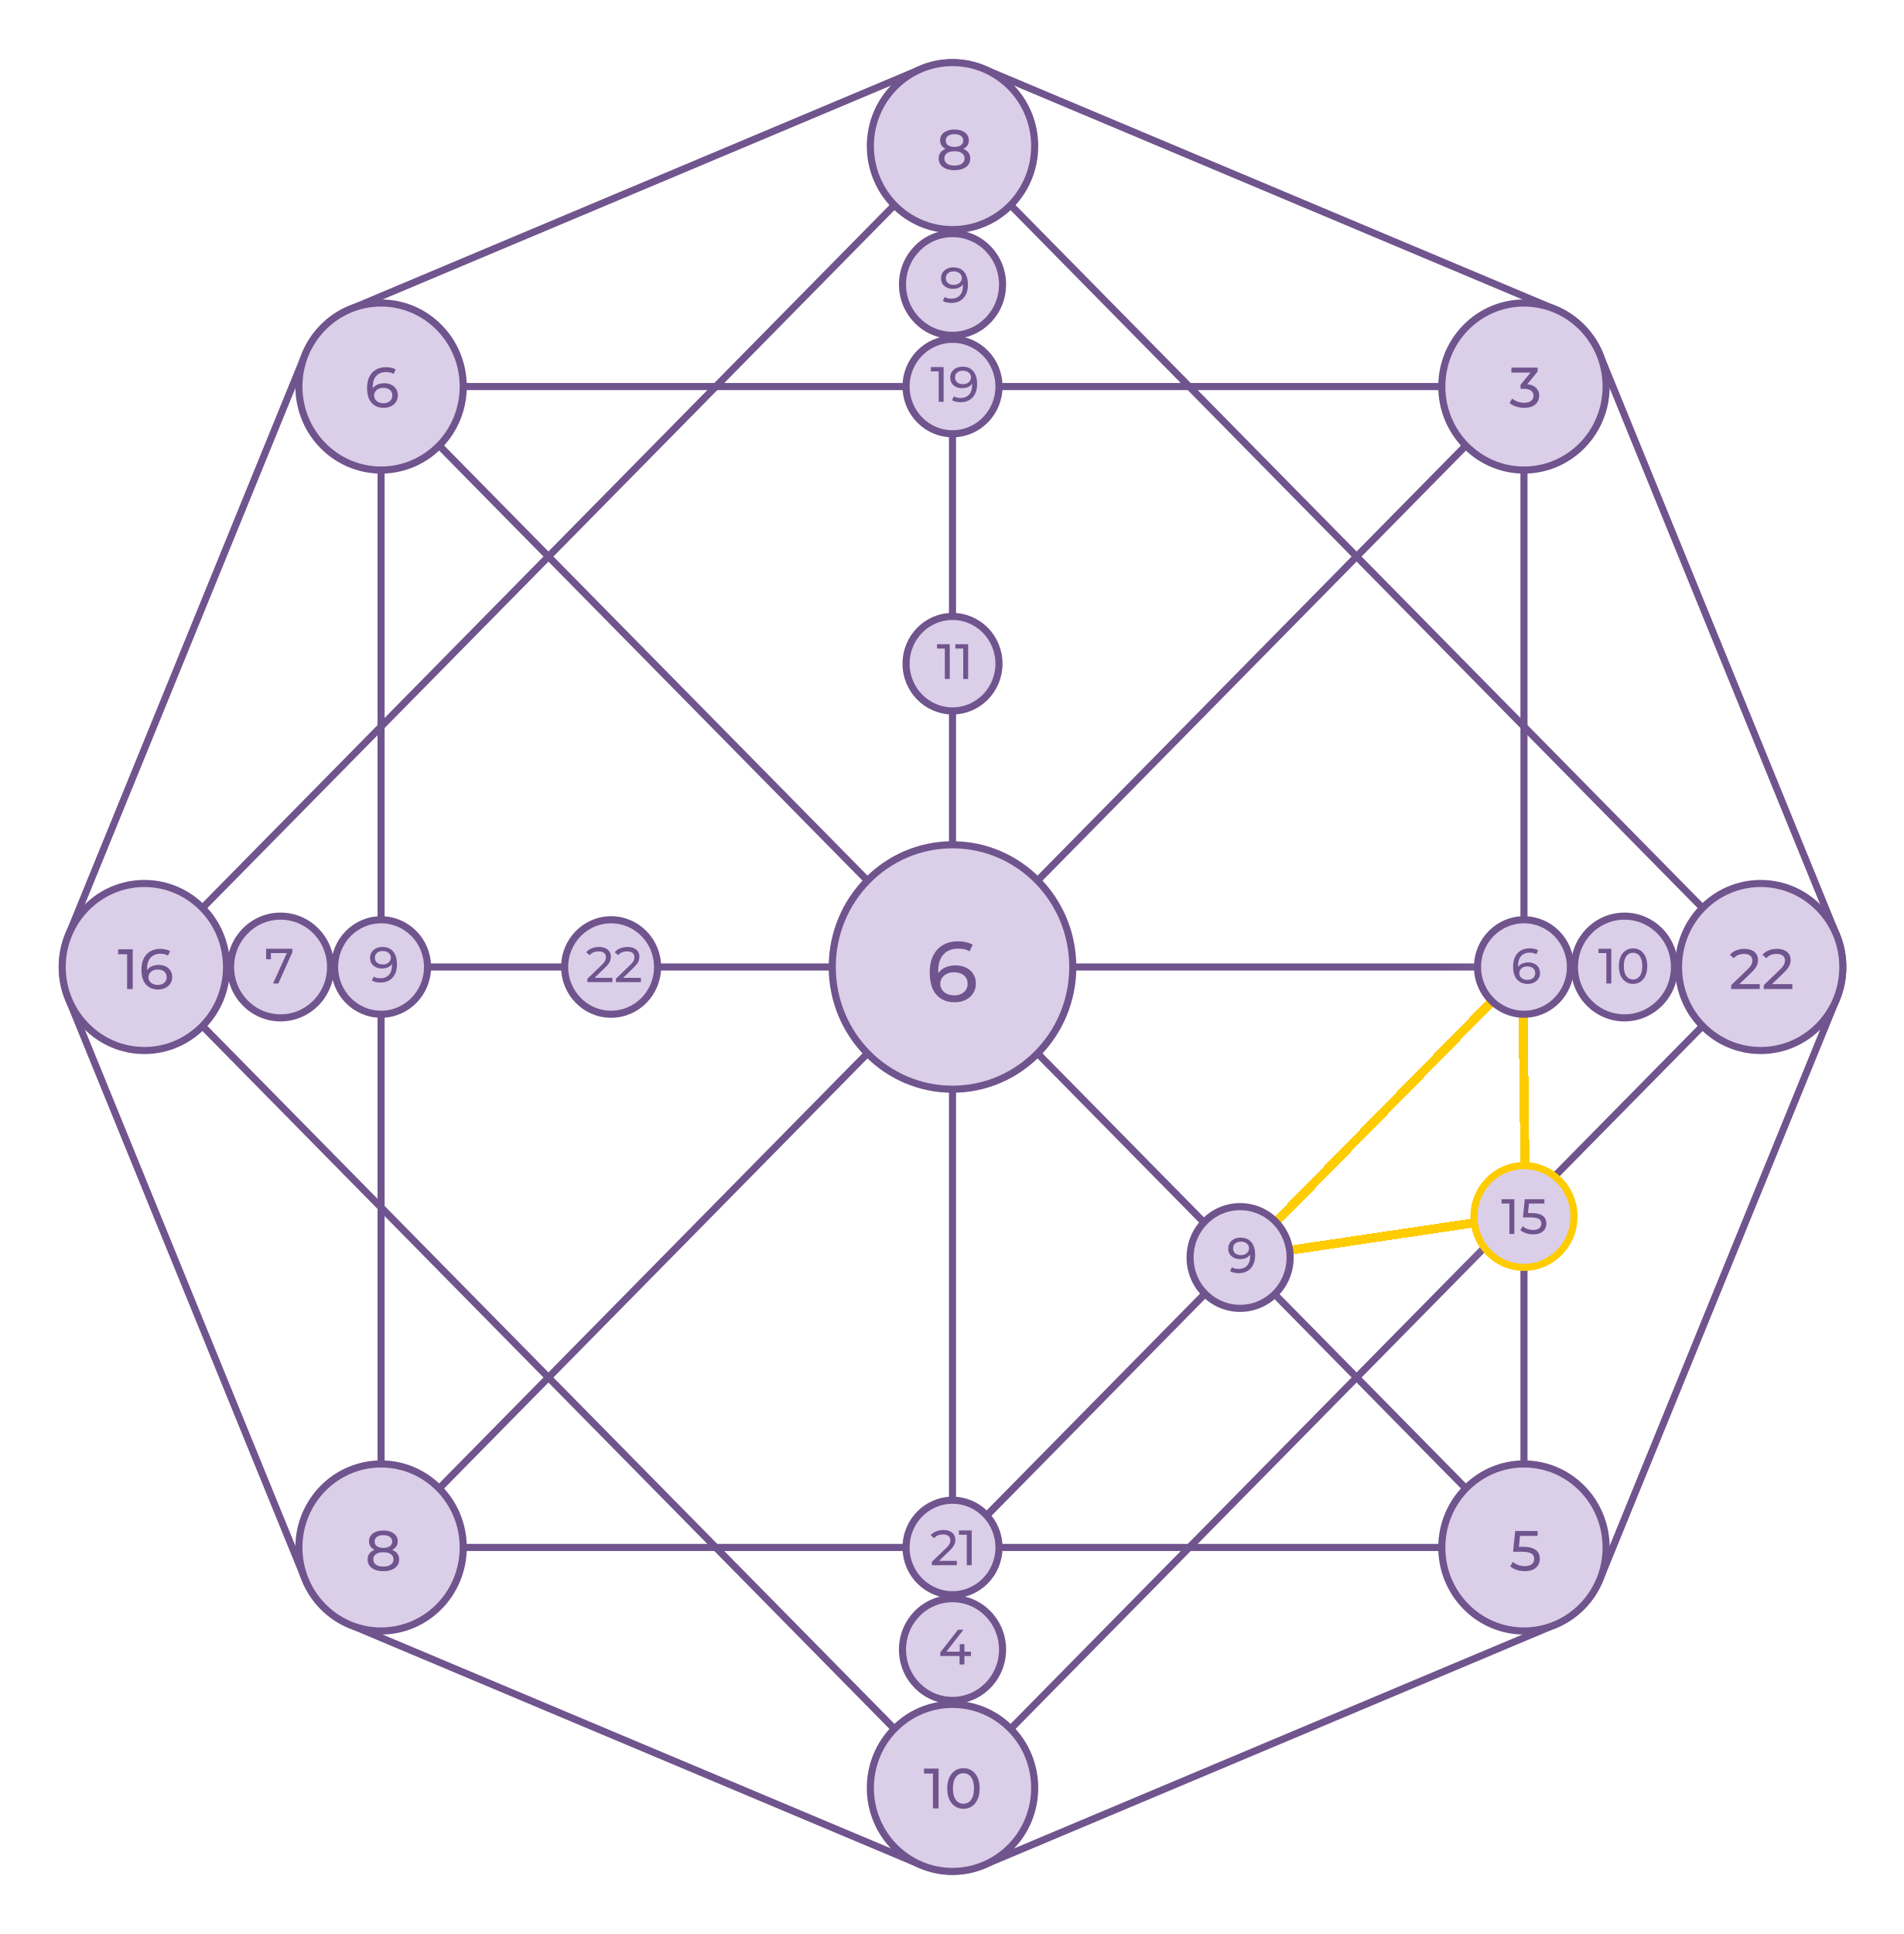
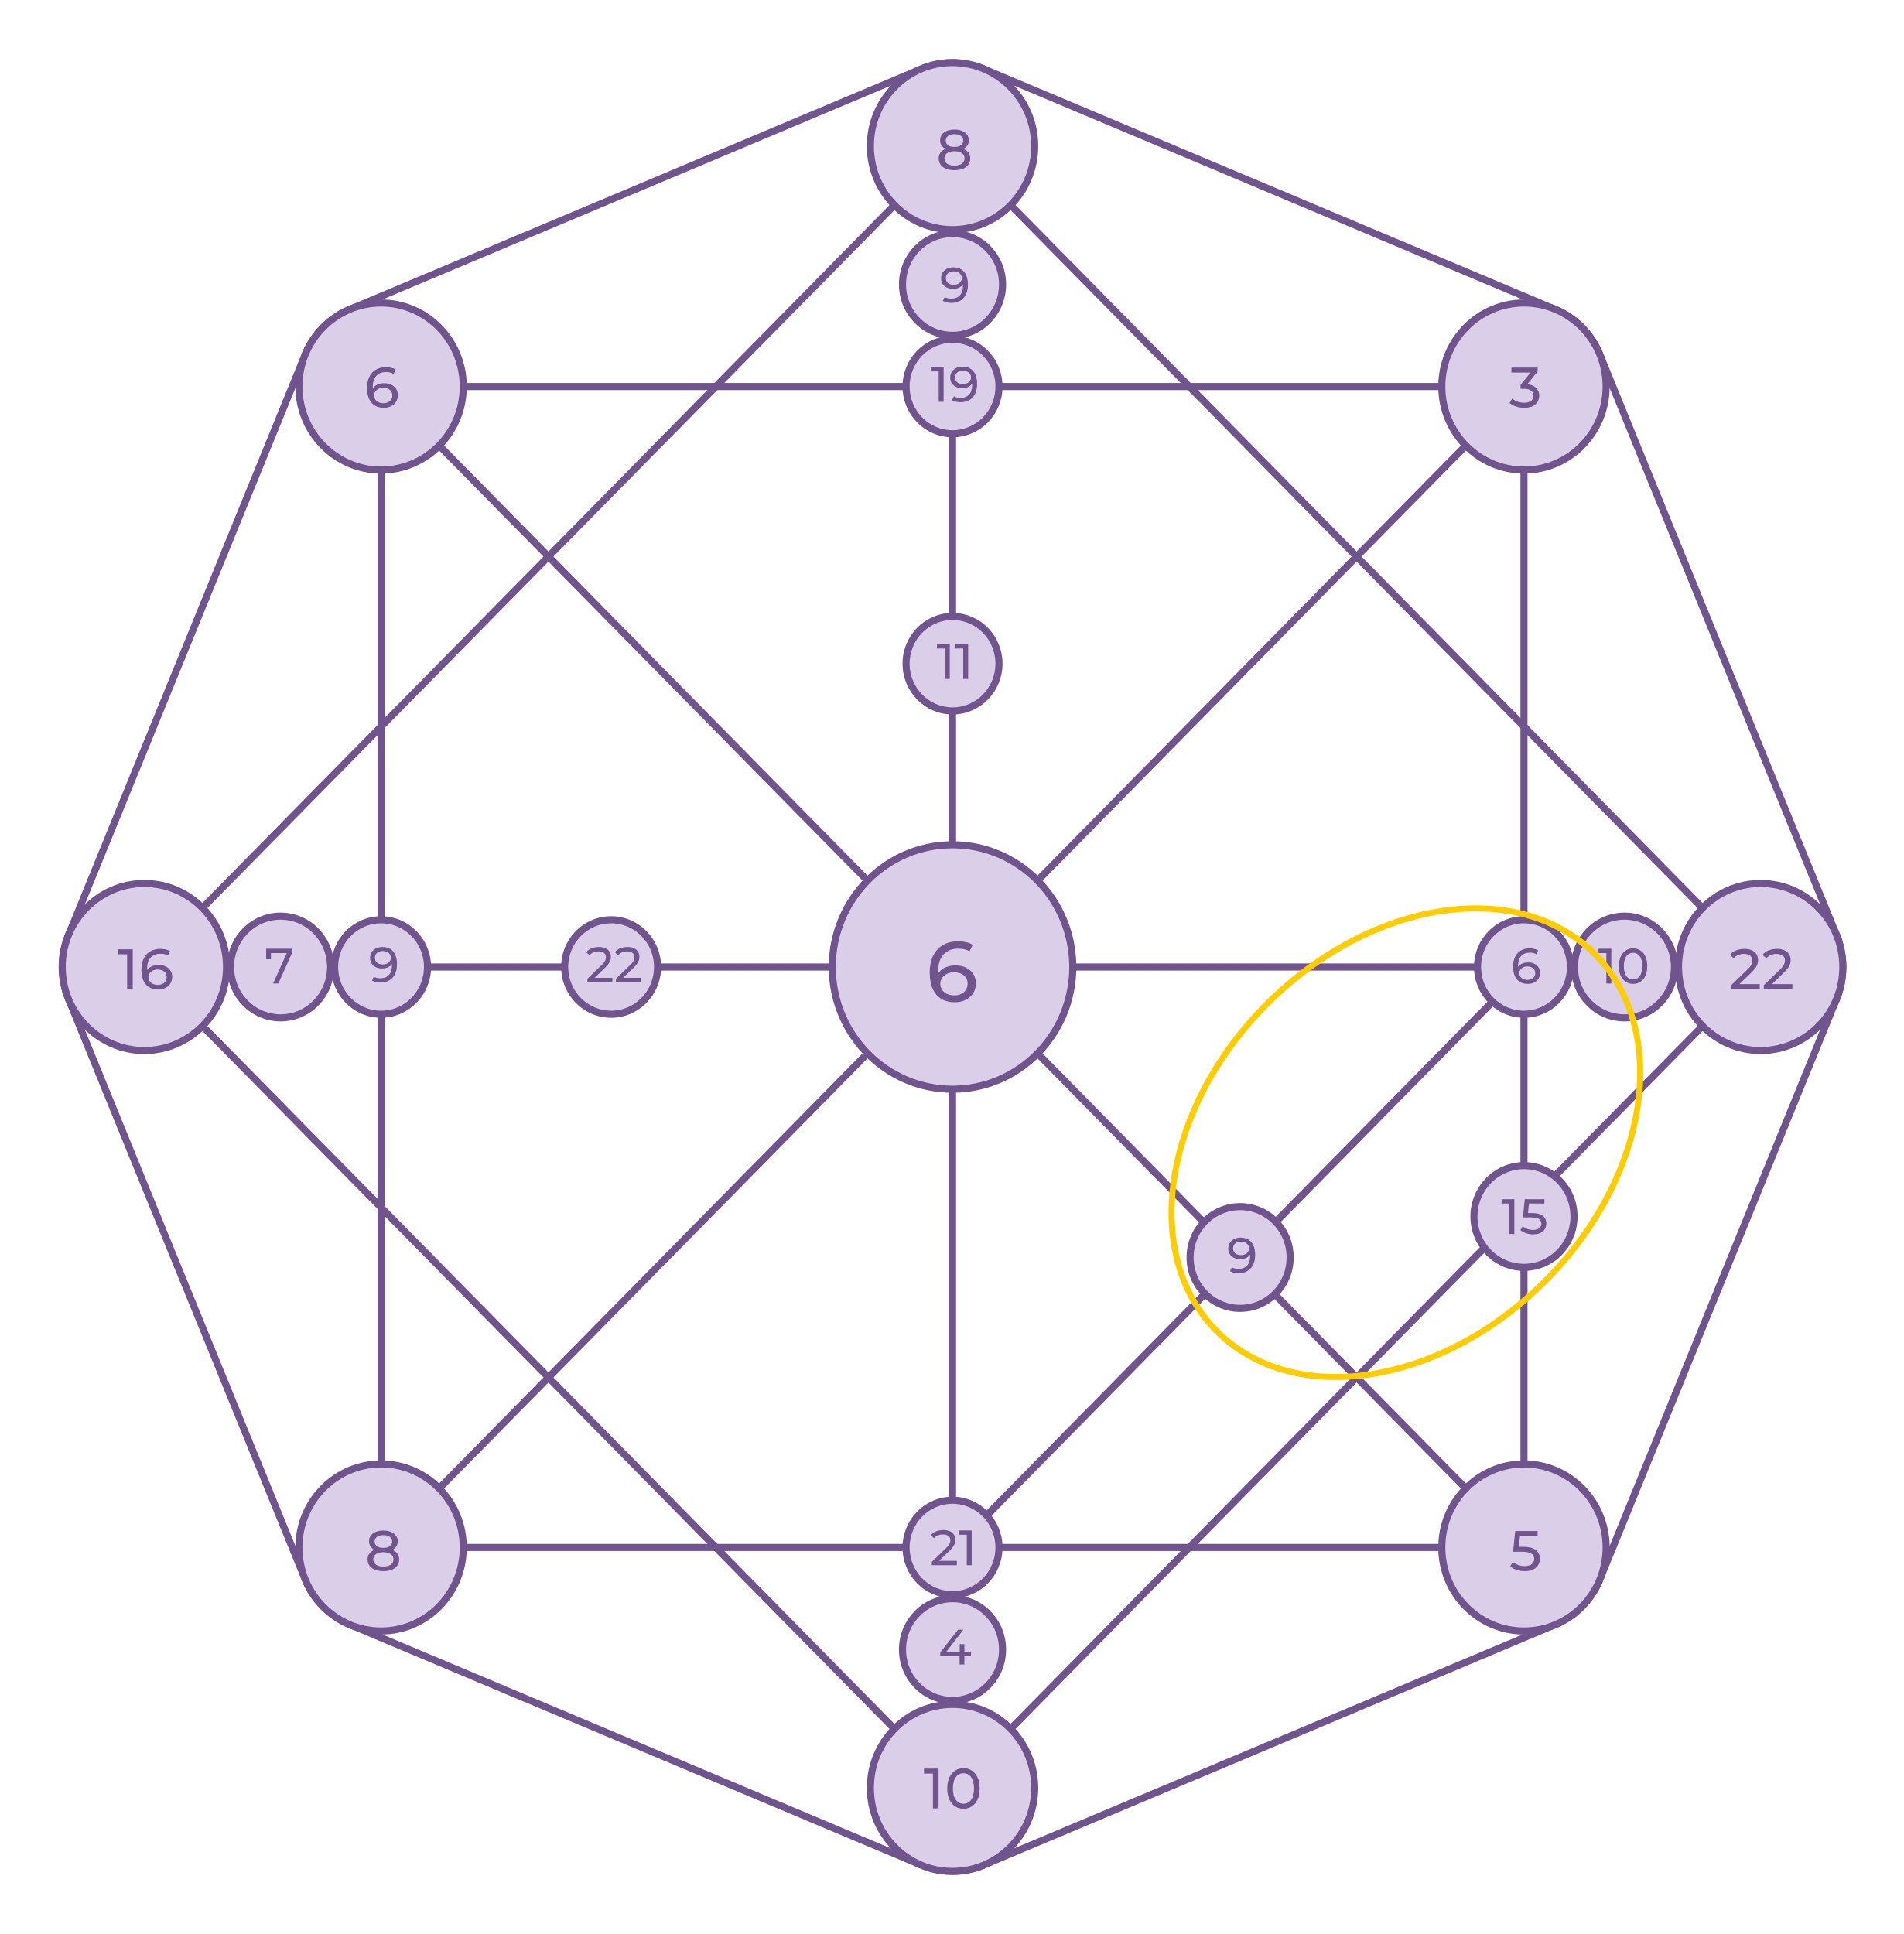
<svg xmlns="http://www.w3.org/2000/svg" width="629" height="639" viewBox="0 0 629 639" fill="none">
  <g filter="url(#filter0_d_384_2539)">
    <path d="M314.687 48.269L47.694 319.5L314.687 590.732L581.681 319.5L314.687 48.269Z" stroke="#70548E" stroke-width="2.344" stroke-linecap="round" stroke-linejoin="round" />
    <path d="M125.894 127.71H503.48V511.29H125.894V127.71Z" stroke="#70548E" stroke-width="2.344" stroke-linecap="round" stroke-linejoin="round" />
    <path d="M314.687 590.732V48.269" stroke="#70548E" stroke-width="2.344" stroke-linecap="round" stroke-linejoin="round" />
    <path d="M503.48 511.29L125.894 127.71" stroke="#70548E" stroke-width="2.344" stroke-linecap="round" stroke-linejoin="round" />
    <path d="M581.681 319.5H47.694" stroke="#70548E" stroke-width="2.344" stroke-linecap="round" stroke-linejoin="round" />
    <path d="M503.48 127.71L125.894 511.29" stroke="#70548E" stroke-width="2.344" stroke-linecap="round" stroke-linejoin="round" />
    <path d="M315.375 511.5L504.375 319.5" stroke="#70548E" stroke-width="2.4" stroke-linecap="round" stroke-linejoin="round" />
-     <g filter="url(#filter1_d_384_2539)">
-       <path d="M410 415.5L504 319.5" stroke="#FFCC00" stroke-width="3" stroke-linecap="round" stroke-linejoin="round" shape-rendering="crispEdges" />
-     </g>
-     <g filter="url(#filter2_d_384_2539)">
-       <path d="M504 401.5L503 319.5" stroke="#FFCC00" stroke-width="3" stroke-linecap="round" stroke-linejoin="round" shape-rendering="crispEdges" />
-     </g>
-     <g filter="url(#filter3_d_384_2539)">
-       <path d="M504 401.5L410 415.5" stroke="#FFCC00" stroke-width="3" stroke-linecap="round" stroke-linejoin="round" shape-rendering="crispEdges" />
-     </g>
    <path d="M325.072 22.82C318.423 20.022 310.951 20.022 304.302 22.82L115.524 102.256C108.874 105.054 103.591 110.421 100.837 117.176L22.643 308.95C19.889 315.705 19.889 323.295 22.643 330.05L100.837 521.825C103.591 528.58 108.874 533.947 115.524 536.744L304.302 616.18C310.951 618.978 318.423 618.978 325.072 616.18L513.851 536.744C520.5 533.947 525.783 528.58 528.537 521.825L606.732 330.05C609.486 323.295 609.486 315.705 606.732 308.95L528.537 117.176C525.783 110.421 520.5 105.054 513.851 102.256L325.072 22.82Z" stroke="#70548E" stroke-width="2.344" stroke-linejoin="round" />
    <path d="M274.954 319.5C274.954 341.82 292.761 359.883 314.688 359.883C336.614 359.883 354.421 341.82 354.421 319.5C354.421 297.18 336.614 279.118 314.688 279.118C292.761 279.118 274.954 297.18 274.954 319.5Z" fill="#DACEE8" stroke="#70548E" stroke-width="2.344" />
    <path d="M20.548 319.5C20.548 334.759 32.719 347.097 47.695 347.097C62.67 347.097 74.842 334.759 74.842 319.5C74.842 304.242 62.67 291.904 47.695 291.904C32.719 291.904 20.548 304.242 20.548 319.5Z" fill="#DACEE8" stroke="#70548E" stroke-width="2.344" />
    <path d="M554.534 319.5C554.534 334.759 566.706 347.097 581.682 347.097C596.657 347.097 608.829 334.759 608.829 319.5C608.829 304.242 596.657 291.904 581.682 291.904C566.706 291.904 554.534 304.242 554.534 319.5Z" fill="#DACEE8" stroke="#70548E" stroke-width="2.344" />
    <path d="M488.133 319.5C488.133 328.139 495.022 335.11 503.481 335.11C511.939 335.11 518.828 328.139 518.828 319.5C518.828 310.862 511.939 303.89 503.481 303.89C495.022 303.89 488.133 310.862 488.133 319.5Z" fill="#DACEE8" stroke="#70548E" stroke-width="2.344" />
    <path d="M520.154 319.5C520.154 328.801 527.571 336.309 536.682 336.309C545.792 336.309 553.209 328.801 553.209 319.5C553.209 310.2 545.792 302.692 536.682 302.692C527.571 302.692 520.154 310.2 520.154 319.5Z" fill="#DACEE8" stroke="#70548E" stroke-width="2.344" />
    <path d="M76.166 319.5C76.166 328.801 83.583 336.309 92.694 336.309C101.804 336.309 109.221 328.801 109.221 319.5C109.221 310.2 101.804 302.692 92.694 302.692C83.583 302.692 76.166 310.2 76.166 319.5Z" fill="#DACEE8" stroke="#70548E" stroke-width="2.344" />
    <path d="M287.541 48.269C287.541 63.527 299.712 75.865 314.688 75.865C329.663 75.865 341.835 63.527 341.835 48.269C341.835 33.01 329.663 20.672 314.688 20.672C299.712 20.672 287.541 33.01 287.541 48.269Z" fill="#DACEE8" stroke="#70548E" stroke-width="2.344" />
    <path d="M299.341 127.71C299.341 136.349 306.229 143.32 314.688 143.32C323.147 143.32 330.036 136.349 330.036 127.71C330.036 119.072 323.147 112.101 314.688 112.101C306.229 112.101 299.341 119.072 299.341 127.71Z" fill="#DACEE8" stroke="#70548E" stroke-width="2.344" />
    <path d="M298.16 93.983C298.16 103.283 305.577 110.791 314.688 110.791C323.798 110.791 331.215 103.283 331.215 93.983C331.215 84.682 323.798 77.174 314.688 77.174C305.577 77.174 298.16 84.682 298.16 93.983Z" fill="#DACEE8" stroke="#70548E" stroke-width="2.344" />
    <path d="M287.541 590.732C287.541 605.99 299.712 618.328 314.688 618.328C329.663 618.328 341.835 605.99 341.835 590.732C341.835 575.473 329.663 563.135 314.688 563.135C299.712 563.135 287.541 575.473 287.541 590.732Z" fill="#DACEE8" stroke="#70548E" stroke-width="2.344" />
    <path d="M299.341 511.29C299.341 519.928 306.229 526.9 314.688 526.9C323.147 526.9 330.036 519.928 330.036 511.29C330.036 502.651 323.147 495.68 314.688 495.68C306.229 495.68 299.341 502.651 299.341 511.29Z" fill="#DACEE8" stroke="#70548E" stroke-width="2.344" />
    <path d="M298.16 545.018C298.16 554.318 305.577 561.826 314.688 561.826C323.798 561.826 331.215 554.318 331.215 545.018C331.215 535.717 323.798 528.209 314.688 528.209C305.577 528.209 298.16 535.717 298.16 545.018Z" fill="#DACEE8" stroke="#70548E" stroke-width="2.344" />
    <path d="M476.333 511.29C476.333 526.549 488.505 538.887 503.48 538.887C518.456 538.887 530.627 526.549 530.627 511.29C530.627 496.031 518.456 483.693 503.48 483.693C488.505 483.693 476.333 496.031 476.333 511.29Z" fill="#DACEE8" stroke="#70548E" stroke-width="2.344" />
    <path d="M98.748 127.711C98.748 142.969 110.919 155.307 125.895 155.307C140.87 155.307 153.042 142.969 153.042 127.711C153.042 112.452 140.87 100.114 125.895 100.114C110.919 100.114 98.748 112.452 98.748 127.711Z" fill="#DACEE8" stroke="#70548E" stroke-width="2.344" />
    <path d="M98.748 511.29C98.748 526.549 110.919 538.887 125.895 538.887C140.87 538.887 153.042 526.549 153.042 511.29C153.042 496.031 140.87 483.693 125.895 483.693C110.919 483.693 98.748 496.031 98.748 511.29Z" fill="#DACEE8" stroke="#70548E" stroke-width="2.344" />
    <path d="M476.333 127.71C476.333 142.969 488.505 155.307 503.48 155.307C518.456 155.307 530.627 142.969 530.627 127.71C530.627 112.452 518.456 100.114 503.48 100.114C488.505 100.114 476.333 112.452 476.333 127.71Z" fill="#DACEE8" stroke="#70548E" stroke-width="2.344" />
    <path d="M308.218 597.484V585.109L309.024 585.991H305.256V584.359H310.074V597.484H308.218ZM318.308 597.634C317.283 597.634 316.364 597.372 315.552 596.847C314.752 596.322 314.114 595.559 313.639 594.559C313.177 593.559 312.945 592.347 312.945 590.922C312.945 589.497 313.177 588.284 313.639 587.284C314.114 586.284 314.752 585.522 315.552 584.997C316.364 584.472 317.283 584.209 318.308 584.209C319.32 584.209 320.233 584.472 321.045 584.997C321.858 585.522 322.495 586.284 322.958 587.284C323.42 588.284 323.652 589.497 323.652 590.922C323.652 592.347 323.42 593.559 322.958 594.559C322.495 595.559 321.858 596.322 321.045 596.847C320.233 597.372 319.32 597.634 318.308 597.634ZM318.308 595.966C318.995 595.966 319.595 595.778 320.108 595.403C320.633 595.028 321.039 594.466 321.327 593.716C321.627 592.966 321.777 592.034 321.777 590.922C321.777 589.809 321.627 588.878 321.327 588.128C321.039 587.378 320.633 586.816 320.108 586.441C319.595 586.066 318.995 585.878 318.308 585.878C317.62 585.878 317.014 586.066 316.489 586.441C315.964 586.816 315.552 587.378 315.252 588.128C314.964 588.878 314.82 589.809 314.82 590.922C314.82 592.034 314.964 592.966 315.252 593.716C315.552 594.466 315.964 595.028 316.489 595.403C317.014 595.778 317.62 595.966 318.308 595.966Z" fill="#70548E" />
    <path d="M315.424 331.147C313.681 331.147 312.19 330.763 310.953 329.994C309.715 329.225 308.768 328.119 308.112 326.675C307.474 325.213 307.156 323.431 307.156 321.331C307.156 319.1 307.549 317.216 308.337 315.678C309.124 314.141 310.221 312.978 311.628 312.191C313.034 311.403 314.646 311.009 316.465 311.009C317.403 311.009 318.293 311.103 319.137 311.291C319.999 311.478 320.74 311.769 321.359 312.163L320.29 314.356C319.784 314 319.203 313.756 318.546 313.625C317.909 313.494 317.234 313.428 316.521 313.428C314.515 313.428 312.921 314.056 311.74 315.313C310.559 316.55 309.968 318.397 309.968 320.853C309.968 321.247 309.987 321.716 310.024 322.259C310.062 322.803 310.156 323.338 310.306 323.863L309.349 322.906C309.631 322.044 310.071 321.322 310.671 320.741C311.29 320.141 312.021 319.7 312.865 319.419C313.728 319.119 314.656 318.969 315.649 318.969C316.962 318.969 318.124 319.213 319.137 319.7C320.149 320.188 320.946 320.881 321.528 321.781C322.109 322.663 322.399 323.713 322.399 324.931C322.399 326.188 322.09 327.284 321.471 328.222C320.853 329.159 320.018 329.881 318.968 330.388C317.918 330.894 316.737 331.147 315.424 331.147ZM315.312 328.869C316.174 328.869 316.924 328.709 317.562 328.391C318.218 328.072 318.734 327.631 319.109 327.069C319.484 326.488 319.671 325.813 319.671 325.044C319.671 323.881 319.268 322.963 318.462 322.288C317.656 321.594 316.559 321.247 315.171 321.247C314.271 321.247 313.484 321.416 312.809 321.753C312.134 322.091 311.599 322.55 311.206 323.131C310.831 323.694 310.643 324.341 310.643 325.072C310.643 325.747 310.821 326.375 311.178 326.956C311.534 327.519 312.059 327.978 312.753 328.334C313.446 328.691 314.299 328.869 315.312 328.869Z" fill="#70548E" />
    <path d="M310.636 547.131V545.983L316.509 538.469H318.281L312.457 545.983L311.62 545.72H320.791V547.131H310.636ZM317.018 549.953V547.131L317.067 545.72V543.227H318.609V549.953H317.018Z" fill="#70548E" />
    <path d="M307.861 517.141V516.025L312.536 511.513C312.952 511.12 313.258 510.775 313.455 510.48C313.663 510.174 313.8 509.895 313.865 509.643C313.942 509.381 313.98 509.129 313.98 508.888C313.98 508.298 313.772 507.833 313.357 507.494C312.941 507.155 312.334 506.985 311.536 506.985C310.923 506.985 310.371 507.089 309.878 507.297C309.386 507.494 308.96 507.806 308.599 508.232L307.483 507.264C307.921 506.706 308.506 506.28 309.239 505.984C309.982 505.678 310.797 505.525 311.683 505.525C312.482 505.525 313.176 505.656 313.767 505.919C314.357 506.17 314.811 506.537 315.128 507.018C315.457 507.499 315.621 508.068 315.621 508.724C315.621 509.096 315.571 509.463 315.473 509.824C315.375 510.184 315.189 510.567 314.915 510.972C314.642 511.377 314.248 511.831 313.734 512.334L309.567 516.353L309.173 515.713H316.113V517.141H307.861ZM319.398 517.141V506.313L320.103 507.084H316.806V505.656H321.022V517.141H319.398Z" fill="#70548E" />
    <path d="M310.124 132.766V121.938L310.83 122.709H307.532V121.281H311.749V132.766H310.124ZM317.985 121.15C319.024 121.15 319.899 121.374 320.61 121.823C321.332 122.271 321.879 122.922 322.251 123.775C322.622 124.617 322.808 125.651 322.808 126.876C322.808 128.177 322.579 129.277 322.119 130.174C321.66 131.07 321.026 131.749 320.216 132.208C319.407 132.667 318.461 132.897 317.378 132.897C316.842 132.897 316.322 132.842 315.819 132.733C315.327 132.624 314.895 132.454 314.523 132.224L315.147 130.945C315.453 131.141 315.792 131.284 316.164 131.371C316.547 131.448 316.946 131.486 317.362 131.486C318.521 131.486 319.445 131.125 320.134 130.403C320.823 129.67 321.168 128.588 321.168 127.155C321.168 126.925 321.157 126.652 321.135 126.334C321.113 126.017 321.064 125.706 320.987 125.399L321.529 125.957C321.376 126.46 321.119 126.887 320.758 127.237C320.408 127.576 319.981 127.833 319.478 128.008C318.986 128.172 318.444 128.254 317.854 128.254C317.099 128.254 316.426 128.112 315.836 127.827C315.245 127.543 314.78 127.144 314.441 126.63C314.102 126.105 313.933 125.487 313.933 124.776C313.933 124.032 314.108 123.392 314.458 122.856C314.819 122.309 315.305 121.888 315.918 121.593C316.541 121.298 317.23 121.15 317.985 121.15ZM318.051 122.479C317.558 122.479 317.121 122.572 316.738 122.758C316.355 122.944 316.055 123.201 315.836 123.529C315.628 123.857 315.524 124.251 315.524 124.71C315.524 125.388 315.759 125.93 316.23 126.334C316.7 126.728 317.334 126.925 318.133 126.925C318.658 126.925 319.117 126.827 319.511 126.63C319.915 126.433 320.227 126.165 320.446 125.826C320.676 125.487 320.79 125.109 320.79 124.694C320.79 124.289 320.687 123.923 320.479 123.595C320.271 123.266 319.965 122.999 319.56 122.791C319.155 122.583 318.652 122.479 318.051 122.479Z" fill="#70548E" />
    <path d="M299.341 219.282C299.341 227.92 306.229 234.891 314.688 234.891C323.147 234.891 330.036 227.92 330.036 219.282C330.036 210.643 323.147 203.672 314.688 203.672C306.229 203.672 299.341 210.643 299.341 219.282Z" fill="#DACEE8" stroke="#70548E" stroke-width="2.344" />
    <path d="M312.151 224.337V213.509L312.857 214.28H309.559V212.852H313.775V224.337H312.151ZM318.223 224.337V213.509L318.929 214.28H315.631V212.852H319.848V224.337H318.223Z" fill="#70548E" />
    <path d="M504.72 325.084C503.703 325.084 502.833 324.86 502.111 324.412C501.389 323.963 500.837 323.318 500.454 322.476C500.082 321.623 499.897 320.584 499.897 319.359C499.897 318.057 500.126 316.958 500.586 316.061C501.045 315.164 501.685 314.486 502.505 314.027C503.325 313.567 504.266 313.338 505.327 313.338C505.874 313.338 506.393 313.392 506.886 313.502C507.389 313.611 507.821 313.781 508.182 314.01L507.558 315.29C507.263 315.082 506.924 314.94 506.541 314.863C506.169 314.787 505.775 314.749 505.36 314.749C504.189 314.749 503.26 315.115 502.571 315.848C501.882 316.57 501.537 317.647 501.537 319.08C501.537 319.309 501.548 319.583 501.57 319.9C501.592 320.217 501.647 320.529 501.734 320.835L501.176 320.277C501.34 319.774 501.597 319.353 501.947 319.014C502.308 318.664 502.735 318.407 503.227 318.243C503.73 318.068 504.272 317.981 504.851 317.981C505.617 317.981 506.295 318.123 506.886 318.407C507.476 318.692 507.941 319.096 508.28 319.621C508.619 320.135 508.789 320.748 508.789 321.459C508.789 322.192 508.608 322.831 508.247 323.378C507.886 323.925 507.4 324.346 506.787 324.642C506.175 324.937 505.486 325.084 504.72 325.084ZM504.654 323.756C505.157 323.756 505.595 323.663 505.967 323.477C506.35 323.291 506.65 323.034 506.869 322.706C507.088 322.367 507.197 321.973 507.197 321.524C507.197 320.846 506.962 320.31 506.492 319.917C506.022 319.512 505.382 319.309 504.572 319.309C504.047 319.309 503.588 319.408 503.194 319.605C502.8 319.802 502.489 320.07 502.259 320.409C502.04 320.737 501.931 321.114 501.931 321.541C501.931 321.934 502.035 322.301 502.243 322.64C502.45 322.968 502.757 323.236 503.161 323.444C503.566 323.652 504.064 323.756 504.654 323.756Z" fill="#70548E" />
    <path d="M530.701 324.953V314.125L531.406 314.896H528.109V313.469H532.325V324.953H530.701ZM539.529 325.084C538.632 325.084 537.828 324.855 537.118 324.395C536.418 323.936 535.86 323.269 535.444 322.394C535.039 321.519 534.837 320.458 534.837 319.211C534.837 317.964 535.039 316.903 535.444 316.028C535.86 315.153 536.418 314.486 537.118 314.027C537.828 313.567 538.632 313.338 539.529 313.338C540.415 313.338 541.214 313.567 541.925 314.027C542.635 314.486 543.193 315.153 543.598 316.028C544.003 316.903 544.205 317.964 544.205 319.211C544.205 320.458 544.003 321.519 543.598 322.394C543.193 323.269 542.635 323.936 541.925 324.395C541.214 324.855 540.415 325.084 539.529 325.084ZM539.529 323.624C540.131 323.624 540.656 323.46 541.104 323.132C541.564 322.804 541.919 322.312 542.171 321.656C542.433 320.999 542.564 320.184 542.564 319.211C542.564 318.238 542.433 317.423 542.171 316.767C541.919 316.11 541.564 315.618 541.104 315.29C540.656 314.962 540.131 314.798 539.529 314.798C538.928 314.798 538.397 314.962 537.938 315.29C537.478 315.618 537.118 316.11 536.855 316.767C536.603 317.423 536.478 318.238 536.478 319.211C536.478 320.184 536.603 320.999 536.855 321.656C537.118 322.312 537.478 322.804 537.938 323.132C538.397 323.46 538.928 323.624 539.529 323.624Z" fill="#70548E" />
    <path d="M90.214 324.953L95.087 314.158L95.513 314.896H88.689L89.509 314.092V316.947H87.934V313.469H96.596V314.584L91.953 324.953H90.214Z" fill="#70548E" />
    <path d="M110.547 319.5C110.547 328.139 117.436 335.11 125.895 335.11C134.354 335.11 141.242 328.139 141.242 319.5C141.242 310.862 134.354 303.89 125.895 303.89C117.436 303.89 110.547 310.862 110.547 319.5Z" fill="#DACEE8" stroke="#70548E" stroke-width="2.344" />
    <path d="M126.323 312.884C127.362 312.884 128.237 313.109 128.948 313.557C129.67 314.005 130.217 314.656 130.589 315.509C130.961 316.352 131.147 317.385 131.147 318.61C131.147 319.912 130.917 321.011 130.458 321.908C129.998 322.805 129.364 323.483 128.555 323.942C127.745 324.402 126.799 324.631 125.716 324.631C125.18 324.631 124.661 324.577 124.158 324.467C123.666 324.358 123.234 324.188 122.862 323.959L123.485 322.679C123.791 322.876 124.13 323.018 124.502 323.105C124.885 323.182 125.284 323.22 125.7 323.22C126.859 323.22 127.784 322.859 128.473 322.137C129.162 321.405 129.506 320.322 129.506 318.889C129.506 318.659 129.495 318.386 129.473 318.069C129.451 317.752 129.402 317.44 129.326 317.134L129.867 317.691C129.714 318.195 129.457 318.621 129.096 318.971C128.746 319.31 128.319 319.567 127.816 319.742C127.324 319.906 126.783 319.988 126.192 319.988C125.437 319.988 124.765 319.846 124.174 319.562C123.584 319.277 123.119 318.878 122.78 318.364C122.441 317.839 122.271 317.221 122.271 316.51C122.271 315.766 122.446 315.127 122.796 314.591C123.157 314.044 123.644 313.623 124.256 313.327C124.88 313.032 125.569 312.884 126.323 312.884ZM126.389 314.213C125.897 314.213 125.459 314.306 125.076 314.492C124.694 314.678 124.393 314.935 124.174 315.263C123.966 315.591 123.862 315.985 123.862 316.445C123.862 317.123 124.098 317.664 124.568 318.069C125.038 318.462 125.673 318.659 126.471 318.659C126.996 318.659 127.455 318.561 127.849 318.364C128.254 318.167 128.566 317.899 128.784 317.56C129.014 317.221 129.129 316.844 129.129 316.428C129.129 316.023 129.025 315.657 128.817 315.329C128.609 315.001 128.303 314.733 127.898 314.525C127.494 314.317 126.991 314.213 126.389 314.213Z" fill="#70548E" />
    <path d="M186.547 319.5C186.547 328.139 193.435 335.11 201.894 335.11C210.353 335.11 217.242 328.139 217.242 319.5C217.242 310.862 210.353 303.89 201.894 303.89C193.435 303.89 186.547 310.862 186.547 319.5Z" fill="#DACEE8" stroke="#70548E" stroke-width="2.344" />
    <path d="M194.06 324.5V323.384L198.736 318.873C199.152 318.479 199.458 318.134 199.655 317.839C199.863 317.533 199.999 317.254 200.065 317.002C200.142 316.74 200.18 316.488 200.18 316.248C200.18 315.657 199.972 315.192 199.556 314.853C199.141 314.514 198.534 314.345 197.735 314.345C197.123 314.345 196.57 314.448 196.078 314.656C195.586 314.853 195.159 315.165 194.799 315.591L193.683 314.623C194.12 314.066 194.706 313.639 195.438 313.344C196.182 313.037 196.997 312.884 197.883 312.884C198.681 312.884 199.376 313.016 199.967 313.278C200.557 313.53 201.011 313.896 201.328 314.377C201.656 314.859 201.82 315.427 201.82 316.084C201.82 316.455 201.771 316.822 201.673 317.183C201.574 317.544 201.388 317.927 201.115 318.331C200.842 318.736 200.448 319.19 199.934 319.693L195.767 323.712L195.373 323.073H202.313V324.5H194.06ZM203.481 324.5V323.384L208.157 318.873C208.572 318.479 208.879 318.134 209.076 317.839C209.283 317.533 209.42 317.254 209.486 317.002C209.562 316.74 209.601 316.488 209.601 316.248C209.601 315.657 209.393 315.192 208.977 314.853C208.562 314.514 207.954 314.345 207.156 314.345C206.544 314.345 205.991 314.448 205.499 314.656C205.007 314.853 204.58 315.165 204.219 315.591L203.104 314.623C203.541 314.066 204.126 313.639 204.859 313.344C205.603 313.037 206.418 312.884 207.304 312.884C208.102 312.884 208.797 313.016 209.387 313.278C209.978 313.53 210.432 313.896 210.749 314.377C211.077 314.859 211.241 315.427 211.241 316.084C211.241 316.455 211.192 316.822 211.094 317.183C210.995 317.544 210.809 317.927 210.536 318.331C210.262 318.736 209.869 319.19 209.354 319.693L205.187 323.712L204.794 323.073H211.733V324.5H203.481Z" fill="#70548E" />
    <path d="M314.949 88.338C315.988 88.338 316.863 88.562 317.574 89.01C318.296 89.459 318.843 90.11 319.214 90.963C319.586 91.805 319.772 92.838 319.772 94.064C319.772 95.365 319.543 96.464 319.083 97.361C318.624 98.258 317.989 98.936 317.18 99.395C316.371 99.855 315.425 100.085 314.342 100.085C313.806 100.085 313.286 100.03 312.783 99.921C312.291 99.811 311.859 99.642 311.487 99.412L312.111 98.132C312.417 98.329 312.756 98.471 313.128 98.559C313.511 98.635 313.91 98.674 314.325 98.674C315.485 98.674 316.409 98.313 317.098 97.591C317.787 96.858 318.132 95.775 318.132 94.342C318.132 94.113 318.121 93.839 318.099 93.522C318.077 93.205 318.028 92.893 317.951 92.587L318.493 93.145C318.339 93.648 318.082 94.074 317.722 94.424C317.372 94.763 316.945 95.02 316.442 95.195C315.95 95.36 315.408 95.442 314.818 95.442C314.063 95.442 313.39 95.299 312.8 95.015C312.209 94.731 311.744 94.331 311.405 93.817C311.066 93.292 310.897 92.674 310.897 91.963C310.897 91.22 311.072 90.58 311.422 90.044C311.782 89.497 312.269 89.076 312.882 88.781C313.505 88.485 314.194 88.338 314.949 88.338ZM315.014 89.667C314.522 89.667 314.085 89.76 313.702 89.945C313.319 90.131 313.018 90.388 312.8 90.717C312.592 91.045 312.488 91.439 312.488 91.898C312.488 92.576 312.723 93.117 313.193 93.522C313.664 93.916 314.298 94.113 315.097 94.113C315.622 94.113 316.081 94.014 316.475 93.817C316.879 93.621 317.191 93.353 317.41 93.013C317.639 92.674 317.754 92.297 317.754 91.881C317.754 91.477 317.65 91.11 317.443 90.782C317.235 90.454 316.929 90.186 316.524 89.978C316.119 89.77 315.616 89.667 315.014 89.667Z" fill="#70548E" />
-     <path d="M486.953 401.934C486.953 411.234 494.37 418.742 503.48 418.742C512.591 418.742 520.008 411.234 520.008 401.934C520.008 392.633 512.591 385.125 503.48 385.125C494.37 385.125 486.953 392.633 486.953 401.934Z" fill="#DACEE8" stroke="#FFCC00" stroke-width="2.344" />
+     <path d="M486.953 401.934C486.953 411.234 494.37 418.742 503.48 418.742C512.591 418.742 520.008 411.234 520.008 401.934C520.008 392.633 512.591 385.125 503.48 385.125C494.37 385.125 486.953 392.633 486.953 401.934Z" fill="#DACEE8" stroke="#70548E" stroke-width="2.344" />
    <path d="M498.673 407.708V396.88L499.379 397.651H496.081V396.224H500.297V407.708H498.673ZM506.517 407.839C505.708 407.839 504.92 407.714 504.155 407.462C503.4 407.21 502.782 406.871 502.301 406.445L503.056 405.149C503.438 405.51 503.936 405.805 504.549 406.035C505.161 406.264 505.812 406.379 506.501 406.379C507.376 406.379 508.049 406.193 508.519 405.821C508.989 405.449 509.224 404.952 509.224 404.328C509.224 403.902 509.12 403.53 508.913 403.213C508.705 402.896 508.344 402.655 507.83 402.491C507.327 402.316 506.632 402.228 505.746 402.228H503.138L503.745 396.224H510.225V397.651H504.352L505.205 396.847L504.729 401.589L503.876 400.801H506.091C507.239 400.801 508.163 400.949 508.863 401.244C509.563 401.539 510.072 401.949 510.389 402.474C510.706 402.989 510.865 403.585 510.865 404.263C510.865 404.919 510.706 405.521 510.389 406.067C510.072 406.603 509.591 407.035 508.945 407.364C508.311 407.681 507.502 407.839 506.517 407.839Z" fill="#70548E" />
    <path d="M393.172 415.48C393.172 424.781 400.589 432.289 409.7 432.289C418.81 432.289 426.227 424.781 426.227 415.48C426.227 406.18 418.81 398.672 409.7 398.672C400.589 398.672 393.172 406.18 393.172 415.48Z" fill="#DACEE8" stroke="#70548E" stroke-width="2.344" />
    <path d="M409.84 408.916C410.879 408.916 411.754 409.14 412.465 409.588C413.187 410.037 413.734 410.687 414.106 411.541C414.477 412.383 414.663 413.416 414.663 414.641C414.663 415.943 414.434 417.042 413.974 417.939C413.515 418.836 412.881 419.514 412.071 419.973C411.262 420.433 410.316 420.663 409.233 420.663C408.697 420.663 408.177 420.608 407.674 420.498C407.182 420.389 406.75 420.22 406.378 419.99L407.002 418.71C407.308 418.907 407.647 419.049 408.019 419.137C408.402 419.213 408.801 419.252 409.217 419.252C410.376 419.252 411.3 418.891 411.989 418.169C412.678 417.436 413.023 416.353 413.023 414.92C413.023 414.691 413.012 414.417 412.99 414.1C412.968 413.783 412.919 413.471 412.842 413.165L413.384 413.723C413.231 414.226 412.974 414.652 412.613 415.002C412.263 415.341 411.836 415.598 411.333 415.773C410.841 415.937 410.299 416.02 409.709 416.02C408.954 416.02 408.281 415.877 407.691 415.593C407.1 415.309 406.635 414.909 406.296 414.395C405.957 413.87 405.788 413.252 405.788 412.541C405.788 411.798 405.963 411.158 406.313 410.622C406.674 410.075 407.16 409.654 407.773 409.359C408.396 409.063 409.085 408.916 409.84 408.916ZM409.906 410.245C409.413 410.245 408.976 410.337 408.593 410.523C408.21 410.709 407.909 410.966 407.691 411.295C407.483 411.623 407.379 412.016 407.379 412.476C407.379 413.154 407.614 413.695 408.084 414.1C408.555 414.494 409.189 414.691 409.988 414.691C410.513 414.691 410.972 414.592 411.366 414.395C411.77 414.198 412.082 413.93 412.301 413.591C412.531 413.252 412.645 412.875 412.645 412.459C412.645 412.055 412.542 411.688 412.334 411.36C412.126 411.032 411.82 410.764 411.415 410.556C411.01 410.348 410.507 410.245 409.906 410.245Z" fill="#70548E" />
    <path d="M503.755 519.119C502.83 519.119 501.93 518.975 501.055 518.688C500.192 518.4 499.486 518.013 498.936 517.525L499.798 516.044C500.236 516.456 500.805 516.794 501.505 517.056C502.205 517.319 502.948 517.45 503.736 517.45C504.736 517.45 505.505 517.238 506.042 516.813C506.58 516.388 506.848 515.819 506.848 515.106C506.848 514.619 506.73 514.194 506.492 513.831C506.255 513.469 505.842 513.194 505.255 513.006C504.68 512.806 503.886 512.706 502.873 512.706H499.892L500.586 505.844H507.992V507.475H501.28L502.255 506.556L501.711 511.975L500.736 511.075H503.267C504.58 511.075 505.636 511.244 506.436 511.581C507.236 511.919 507.817 512.388 508.18 512.988C508.542 513.575 508.723 514.256 508.723 515.031C508.723 515.781 508.542 516.469 508.18 517.094C507.817 517.706 507.267 518.2 506.53 518.575C505.805 518.938 504.88 519.119 503.755 519.119Z" fill="#70548E" />
    <path d="M571.943 326.781V325.506L577.287 320.35C577.762 319.9 578.112 319.506 578.337 319.169C578.575 318.819 578.731 318.5 578.806 318.213C578.893 317.913 578.937 317.625 578.937 317.35C578.937 316.675 578.7 316.144 578.225 315.756C577.75 315.369 577.056 315.175 576.143 315.175C575.443 315.175 574.812 315.294 574.25 315.531C573.687 315.756 573.2 316.113 572.787 316.6L571.512 315.494C572.012 314.856 572.681 314.369 573.518 314.031C574.368 313.681 575.3 313.506 576.312 313.506C577.225 313.506 578.018 313.656 578.693 313.956C579.368 314.244 579.887 314.663 580.25 315.213C580.625 315.763 580.812 316.413 580.812 317.163C580.812 317.588 580.756 318.006 580.643 318.419C580.531 318.831 580.318 319.269 580.006 319.731C579.693 320.194 579.243 320.713 578.656 321.288L573.893 325.881L573.443 325.15H581.375V326.781H571.943ZM582.71 326.781V325.506L588.054 320.35C588.529 319.9 588.879 319.506 589.104 319.169C589.341 318.819 589.497 318.5 589.572 318.213C589.66 317.913 589.704 317.625 589.704 317.35C589.704 316.675 589.466 316.144 588.991 315.756C588.516 315.369 587.822 315.175 586.91 315.175C586.21 315.175 585.579 315.294 585.016 315.531C584.454 315.756 583.966 316.113 583.554 316.6L582.279 315.494C582.779 314.856 583.447 314.369 584.285 314.031C585.135 313.681 586.066 313.506 587.079 313.506C587.991 313.506 588.785 313.656 589.46 313.956C590.135 314.244 590.654 314.663 591.016 315.213C591.391 315.763 591.579 316.413 591.579 317.163C591.579 317.588 591.522 318.006 591.41 318.419C591.297 318.831 591.085 319.269 590.772 319.731C590.46 320.194 590.01 320.713 589.422 321.288L584.66 325.881L584.21 325.15H592.141V326.781H582.71Z" fill="#70548E" />
    <path d="M315.314 56.228C314.252 56.228 313.333 56.072 312.558 55.76C311.783 55.447 311.183 55.003 310.758 54.428C310.333 53.841 310.12 53.153 310.12 52.366C310.12 51.591 310.32 50.934 310.72 50.397C311.133 49.847 311.727 49.434 312.502 49.16C313.277 48.872 314.214 48.728 315.314 48.728C316.414 48.728 317.352 48.872 318.127 49.16C318.914 49.434 319.514 49.847 319.927 50.397C320.339 50.947 320.545 51.603 320.545 52.366C320.545 53.153 320.333 53.841 319.908 54.428C319.483 55.003 318.877 55.447 318.089 55.76C317.302 56.072 316.377 56.228 315.314 56.228ZM315.314 54.709C316.364 54.709 317.183 54.497 317.77 54.072C318.37 53.635 318.67 53.047 318.67 52.309C318.67 51.584 318.37 51.016 317.77 50.603C317.183 50.178 316.364 49.966 315.314 49.966C314.277 49.966 313.464 50.178 312.877 50.603C312.289 51.016 311.995 51.584 311.995 52.309C311.995 53.047 312.289 53.635 312.877 54.072C313.464 54.497 314.277 54.709 315.314 54.709ZM315.314 49.741C314.314 49.741 313.464 49.609 312.764 49.347C312.064 49.072 311.527 48.684 311.152 48.184C310.777 47.672 310.589 47.066 310.589 46.366C310.589 45.628 310.783 44.997 311.17 44.472C311.57 43.934 312.127 43.522 312.839 43.234C313.552 42.947 314.377 42.803 315.314 42.803C316.264 42.803 317.095 42.947 317.808 43.234C318.52 43.522 319.077 43.934 319.477 44.472C319.877 44.997 320.077 45.628 320.077 46.366C320.077 47.066 319.889 47.672 319.514 48.184C319.139 48.684 318.595 49.072 317.883 49.347C317.17 49.609 316.314 49.741 315.314 49.741ZM315.314 48.541C316.227 48.541 316.939 48.353 317.452 47.978C317.977 47.603 318.239 47.091 318.239 46.441C318.239 45.778 317.97 45.26 317.433 44.885C316.895 44.51 316.189 44.322 315.314 44.322C314.439 44.322 313.739 44.51 313.214 44.885C312.702 45.26 312.445 45.778 312.445 46.441C312.445 47.091 312.695 47.603 313.195 47.978C313.708 48.353 314.414 48.541 315.314 48.541Z" fill="#70548E" />
    <path d="M503.548 134.744C502.623 134.744 501.723 134.6 500.848 134.313C499.985 134.025 499.279 133.638 498.729 133.15L499.592 131.669C500.029 132.081 500.598 132.419 501.298 132.681C501.998 132.944 502.748 133.075 503.548 133.075C504.523 133.075 505.279 132.869 505.817 132.456C506.367 132.031 506.642 131.463 506.642 130.75C506.642 130.063 506.379 129.513 505.854 129.1C505.342 128.675 504.523 128.463 503.398 128.463H502.348V127.15L506.248 122.35L506.51 123.1H499.329V121.469H507.992V122.744L504.11 127.525L503.135 126.944H503.754C505.342 126.944 506.529 127.3 507.317 128.013C508.117 128.725 508.517 129.631 508.517 130.731C508.517 131.469 508.335 132.144 507.973 132.756C507.61 133.369 507.06 133.856 506.323 134.219C505.598 134.569 504.673 134.744 503.548 134.744Z" fill="#70548E" />
    <path d="M126.783 134.744C125.62 134.744 124.626 134.488 123.801 133.975C122.976 133.463 122.345 132.725 121.908 131.763C121.483 130.788 121.27 129.6 121.27 128.2C121.27 126.713 121.533 125.456 122.058 124.431C122.583 123.406 123.314 122.631 124.251 122.106C125.189 121.581 126.264 121.319 127.476 121.319C128.101 121.319 128.695 121.381 129.258 121.506C129.833 121.631 130.326 121.825 130.739 122.088L130.026 123.55C129.689 123.313 129.301 123.15 128.864 123.063C128.439 122.975 127.989 122.931 127.514 122.931C126.176 122.931 125.114 123.35 124.326 124.188C123.539 125.013 123.145 126.244 123.145 127.881C123.145 128.144 123.158 128.456 123.183 128.819C123.208 129.181 123.27 129.538 123.37 129.888L122.733 129.25C122.92 128.675 123.214 128.194 123.614 127.806C124.026 127.406 124.514 127.113 125.076 126.925C125.651 126.725 126.27 126.625 126.933 126.625C127.808 126.625 128.583 126.788 129.258 127.113C129.933 127.438 130.464 127.9 130.851 128.5C131.239 129.088 131.433 129.788 131.433 130.6C131.433 131.438 131.226 132.169 130.814 132.794C130.401 133.419 129.845 133.9 129.145 134.238C128.445 134.575 127.658 134.744 126.783 134.744ZM126.708 133.225C127.283 133.225 127.783 133.119 128.208 132.906C128.645 132.694 128.989 132.4 129.239 132.025C129.489 131.638 129.614 131.188 129.614 130.675C129.614 129.9 129.345 129.288 128.808 128.838C128.27 128.375 127.539 128.144 126.614 128.144C126.014 128.144 125.489 128.256 125.039 128.481C124.589 128.706 124.233 129.013 123.97 129.4C123.72 129.775 123.595 130.206 123.595 130.694C123.595 131.144 123.714 131.563 123.951 131.95C124.189 132.325 124.539 132.631 125.001 132.869C125.464 133.106 126.033 133.225 126.708 133.225Z" fill="#70548E" />
    <path d="M41.997 326.781V314.406L42.803 315.288H39.035V313.656H43.853V326.781H41.997ZM52.237 326.931C51.074 326.931 50.081 326.675 49.256 326.163C48.431 325.65 47.799 324.913 47.362 323.95C46.937 322.975 46.724 321.788 46.724 320.388C46.724 318.9 46.987 317.644 47.512 316.619C48.037 315.594 48.768 314.819 49.706 314.294C50.643 313.769 51.718 313.506 52.931 313.506C53.556 313.506 54.149 313.569 54.712 313.694C55.287 313.819 55.781 314.013 56.193 314.275L55.481 315.738C55.143 315.5 54.756 315.338 54.318 315.25C53.893 315.163 53.443 315.119 52.968 315.119C51.631 315.119 50.568 315.538 49.781 316.375C48.993 317.2 48.599 318.431 48.599 320.069C48.599 320.331 48.612 320.644 48.637 321.006C48.662 321.369 48.724 321.725 48.824 322.075L48.187 321.438C48.374 320.863 48.668 320.381 49.068 319.994C49.481 319.594 49.968 319.3 50.531 319.113C51.106 318.913 51.724 318.813 52.387 318.813C53.262 318.813 54.037 318.975 54.712 319.3C55.387 319.625 55.918 320.088 56.306 320.688C56.693 321.275 56.887 321.975 56.887 322.788C56.887 323.625 56.681 324.356 56.268 324.981C55.856 325.606 55.299 326.088 54.599 326.425C53.899 326.763 53.112 326.931 52.237 326.931ZM52.162 325.413C52.737 325.413 53.237 325.306 53.662 325.094C54.099 324.881 54.443 324.588 54.693 324.213C54.943 323.825 55.068 323.375 55.068 322.863C55.068 322.088 54.799 321.475 54.262 321.025C53.724 320.563 52.993 320.331 52.068 320.331C51.468 320.331 50.943 320.444 50.493 320.669C50.043 320.894 49.687 321.2 49.424 321.588C49.174 321.963 49.049 322.394 49.049 322.881C49.049 323.331 49.168 323.75 49.406 324.138C49.643 324.513 49.993 324.819 50.456 325.056C50.918 325.294 51.487 325.413 52.162 325.413Z" fill="#70548E" />
    <path d="M126.642 519.119C125.579 519.119 124.66 518.963 123.885 518.65C123.11 518.338 122.51 517.894 122.085 517.319C121.66 516.731 121.448 516.044 121.448 515.256C121.448 514.481 121.648 513.825 122.048 513.288C122.46 512.738 123.054 512.325 123.829 512.05C124.604 511.763 125.542 511.619 126.642 511.619C127.742 511.619 128.679 511.763 129.454 512.05C130.242 512.325 130.842 512.738 131.254 513.288C131.667 513.838 131.873 514.494 131.873 515.256C131.873 516.044 131.66 516.731 131.235 517.319C130.81 517.894 130.204 518.338 129.417 518.65C128.629 518.963 127.704 519.119 126.642 519.119ZM126.642 517.6C127.692 517.6 128.51 517.388 129.098 516.963C129.698 516.525 129.998 515.938 129.998 515.2C129.998 514.475 129.698 513.906 129.098 513.494C128.51 513.069 127.692 512.856 126.642 512.856C125.604 512.856 124.792 513.069 124.204 513.494C123.617 513.906 123.323 514.475 123.323 515.2C123.323 515.938 123.617 516.525 124.204 516.963C124.792 517.388 125.604 517.6 126.642 517.6ZM126.642 512.631C125.642 512.631 124.792 512.5 124.092 512.238C123.392 511.963 122.854 511.575 122.479 511.075C122.104 510.563 121.917 509.956 121.917 509.256C121.917 508.519 122.11 507.888 122.498 507.363C122.898 506.825 123.454 506.413 124.167 506.125C124.879 505.838 125.704 505.694 126.642 505.694C127.592 505.694 128.423 505.838 129.135 506.125C129.848 506.413 130.404 506.825 130.804 507.363C131.204 507.888 131.404 508.519 131.404 509.256C131.404 509.956 131.217 510.563 130.842 511.075C130.467 511.575 129.923 511.963 129.21 512.238C128.498 512.5 127.642 512.631 126.642 512.631ZM126.642 511.431C127.554 511.431 128.267 511.244 128.779 510.869C129.304 510.494 129.567 509.981 129.567 509.331C129.567 508.669 129.298 508.15 128.76 507.775C128.223 507.4 127.517 507.213 126.642 507.213C125.767 507.213 125.067 507.4 124.542 507.775C124.029 508.15 123.773 508.669 123.773 509.331C123.773 509.981 124.023 510.494 124.523 510.869C125.035 511.244 125.742 511.431 126.642 511.431Z" fill="#70548E" />
+     <path d="M510.326 423.412C493.042 440.695 472.25 451.141 452.639 454.093C433.028 457.046 414.671 452.503 402.088 439.919C389.504 427.336 384.961 408.979 387.914 389.368C390.866 369.757 401.312 348.965 418.595 331.681C435.879 314.398 456.671 303.952 476.282 301C495.893 298.047 514.25 302.59 526.833 315.174C539.417 327.757 543.96 346.114 541.007 365.725C538.055 385.336 527.609 406.128 510.326 423.412Z" stroke="#FFCC00" stroke-width="2" />
  </g>
  <defs>
    <filter id="filter0_d_384_2539" x="0.625" y="0.75" width="628.125" height="637.5" filterUnits="userSpaceOnUse" color-interpolation-filters="sRGB">
      <feFlood flood-opacity="0" result="BackgroundImageFix" />
      <feColorMatrix in="SourceAlpha" type="matrix" values="0 0 0 0 0 0 0 0 0 0 0 0 0 0 0 0 0 0 127 0" result="hardAlpha" />
      <feOffset />
      <feGaussianBlur stdDeviation="9.375" />
      <feComposite in2="hardAlpha" operator="out" />
      <feColorMatrix type="matrix" values="0 0 0 0 1 0 0 0 0 1 0 0 0 0 1 0 0 0 0.5 0" />
      <feBlend mode="normal" in2="BackgroundImageFix" result="effect1_dropShadow_384_2539" />
      <feBlend mode="normal" in="SourceGraphic" in2="effect1_dropShadow_384_2539" result="shape" />
    </filter>
-     <filter id="filter1_d_384_2539" x="392.5" y="302" width="129" height="131" filterUnits="userSpaceOnUse" color-interpolation-filters="sRGB">
-       <feFlood flood-opacity="0" result="BackgroundImageFix" />
-       <feColorMatrix in="SourceAlpha" type="matrix" values="0 0 0 0 0 0 0 0 0 0 0 0 0 0 0 0 0 0 127 0" result="hardAlpha" />
-       <feOffset />
-       <feGaussianBlur stdDeviation="8" />
-       <feComposite in2="hardAlpha" operator="out" />
-       <feColorMatrix type="matrix" values="0 0 0 0 1 0 0 0 0 1 0 0 0 0 1 0 0 0 1 0" />
-       <feBlend mode="normal" in2="BackgroundImageFix" result="effect1_dropShadow_384_2539" />
-       <feBlend mode="normal" in="SourceGraphic" in2="effect1_dropShadow_384_2539" result="shape" />
-     </filter>
-     <filter id="filter2_d_384_2539" x="493.5" y="310" width="20" height="101" filterUnits="userSpaceOnUse" color-interpolation-filters="sRGB">
-       <feFlood flood-opacity="0" result="BackgroundImageFix" />
-       <feColorMatrix in="SourceAlpha" type="matrix" values="0 0 0 0 0 0 0 0 0 0 0 0 0 0 0 0 0 0 127 0" result="hardAlpha" />
-       <feOffset />
-       <feGaussianBlur stdDeviation="4" />
-       <feComposite in2="hardAlpha" operator="out" />
-       <feColorMatrix type="matrix" values="0 0 0 0 1 0 0 0 0 1 0 0 0 0 1 0 0 0 1 0" />
-       <feBlend mode="normal" in2="BackgroundImageFix" result="effect1_dropShadow_384_2539" />
-       <feBlend mode="normal" in="SourceGraphic" in2="effect1_dropShadow_384_2539" result="shape" />
-     </filter>
-     <filter id="filter3_d_384_2539" x="392.5" y="384" width="129" height="49" filterUnits="userSpaceOnUse" color-interpolation-filters="sRGB">
-       <feFlood flood-opacity="0" result="BackgroundImageFix" />
-       <feColorMatrix in="SourceAlpha" type="matrix" values="0 0 0 0 0 0 0 0 0 0 0 0 0 0 0 0 0 0 127 0" result="hardAlpha" />
-       <feOffset />
-       <feGaussianBlur stdDeviation="8" />
-       <feComposite in2="hardAlpha" operator="out" />
-       <feColorMatrix type="matrix" values="0 0 0 0 1 0 0 0 0 1 0 0 0 0 1 0 0 0 1 0" />
-       <feBlend mode="normal" in2="BackgroundImageFix" result="effect1_dropShadow_384_2539" />
-       <feBlend mode="normal" in="SourceGraphic" in2="effect1_dropShadow_384_2539" result="shape" />
-     </filter>
  </defs>
</svg>
